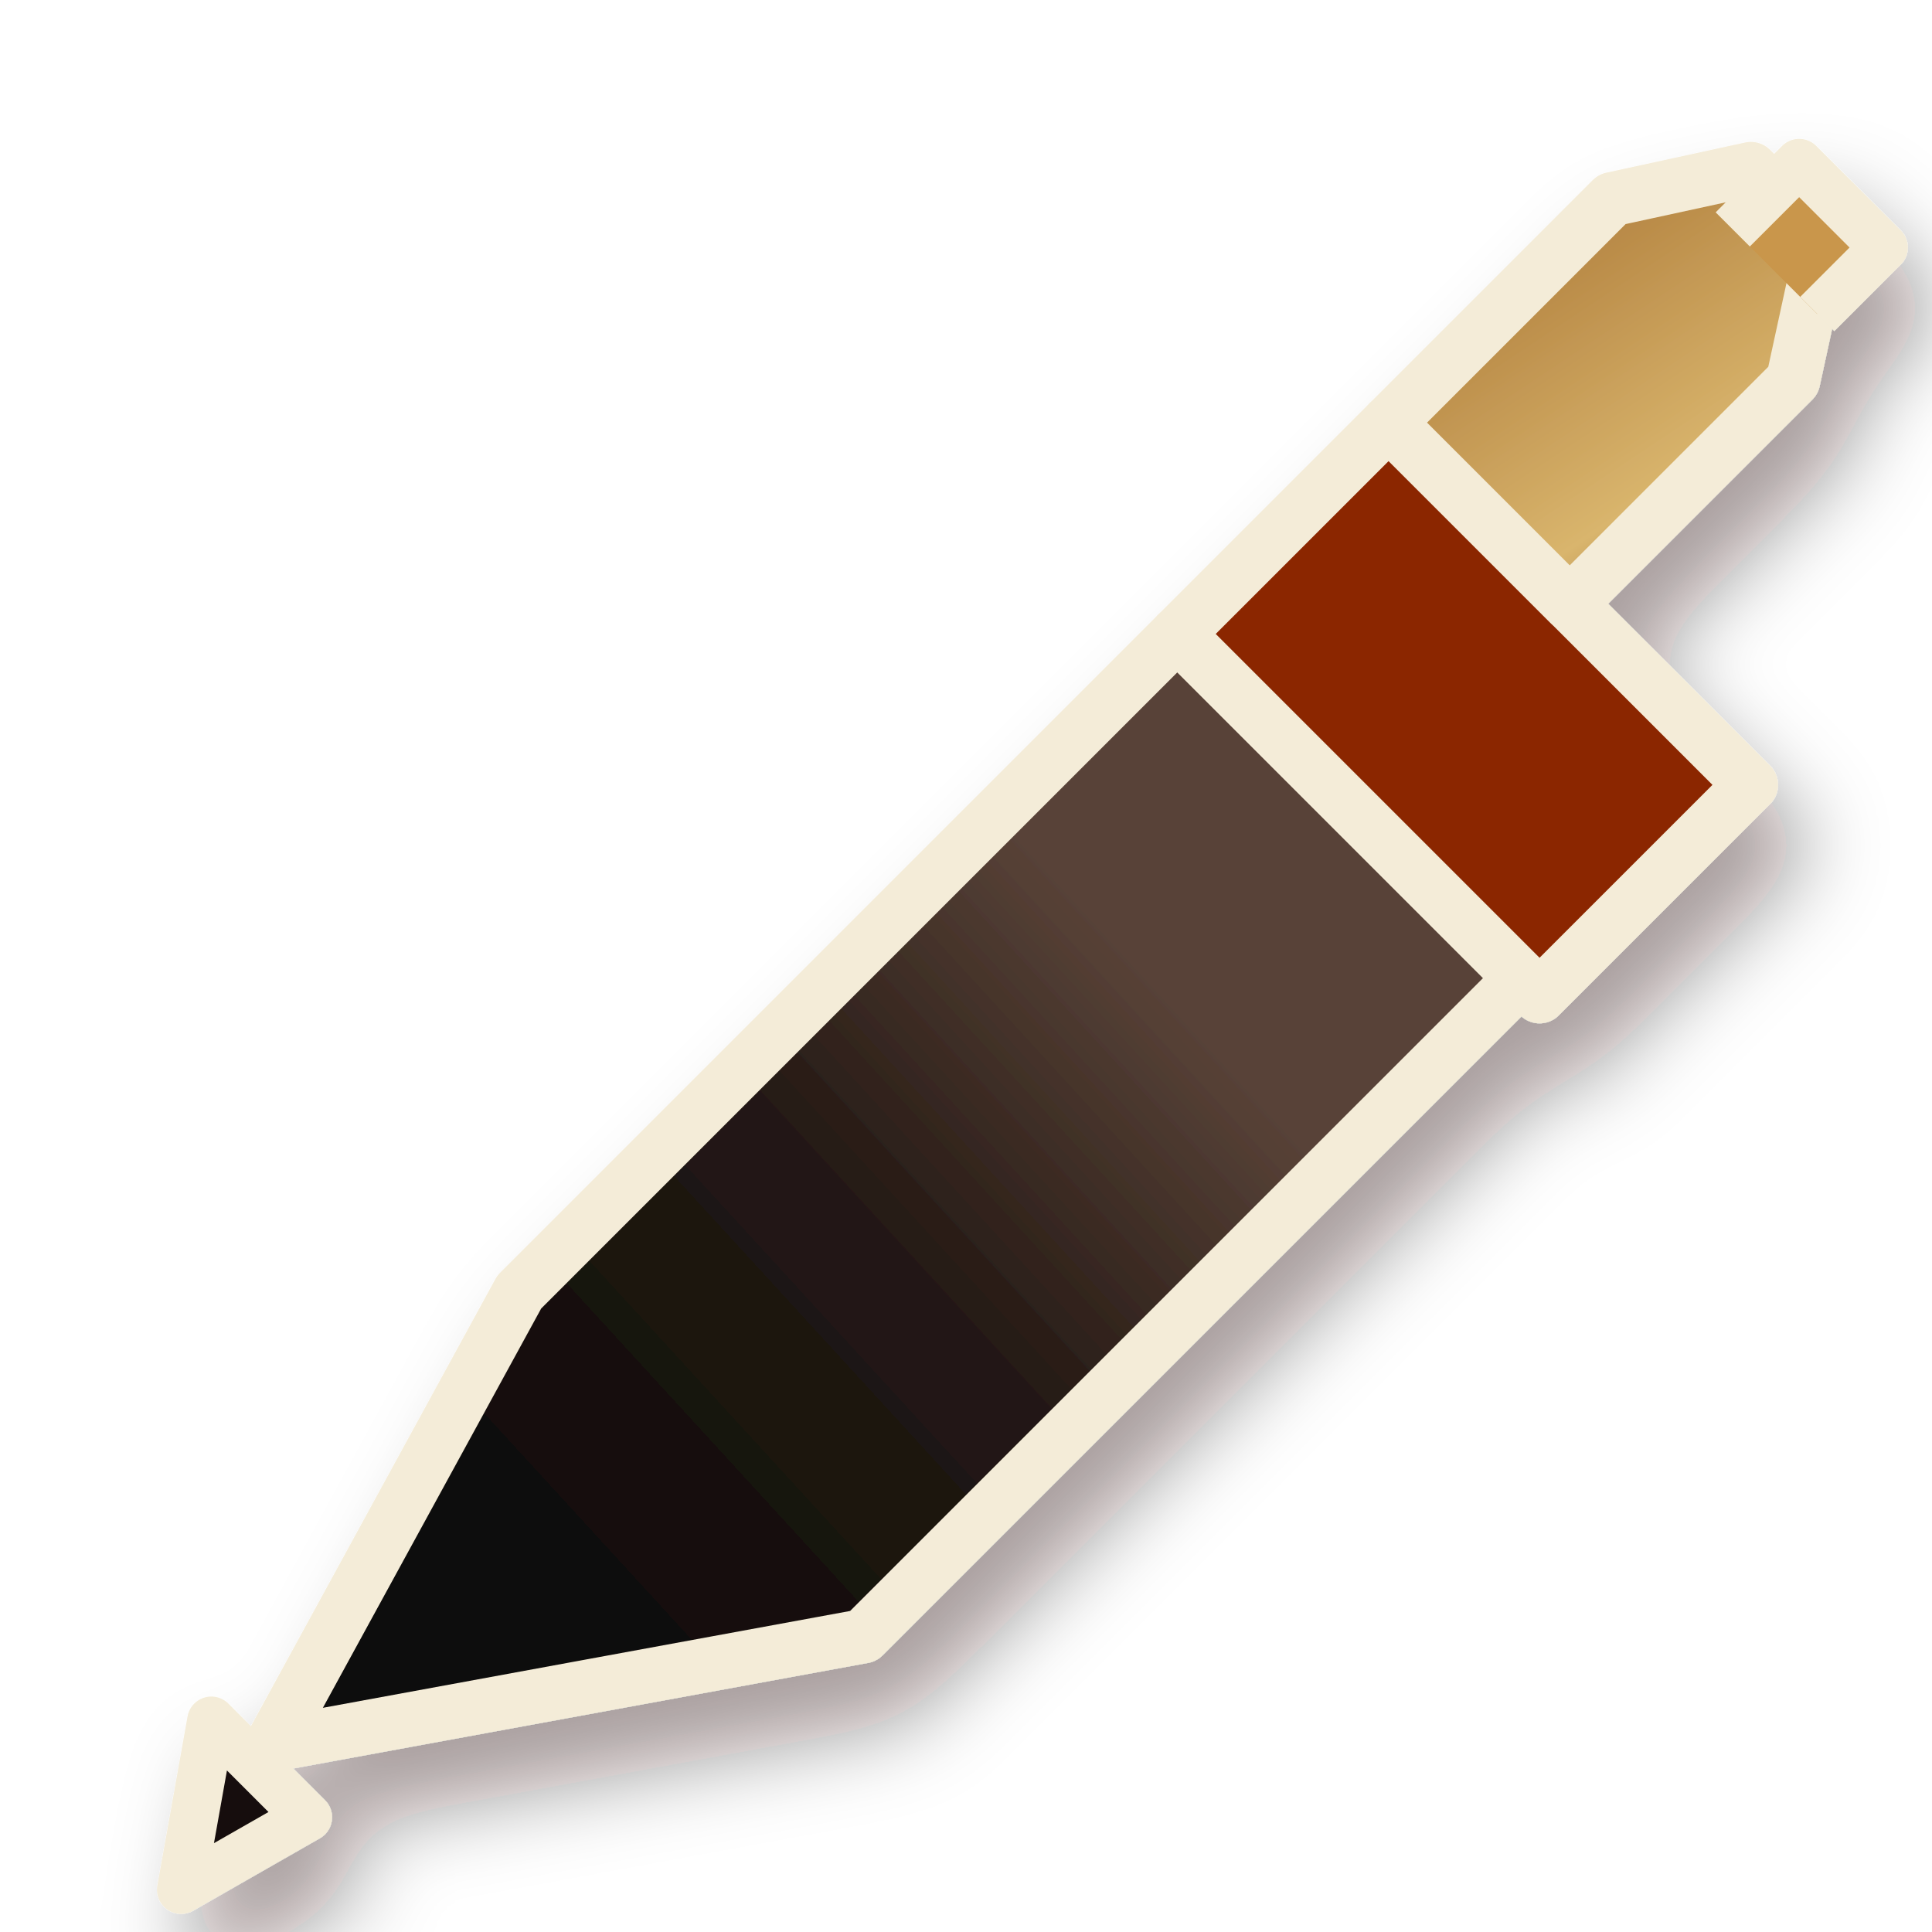
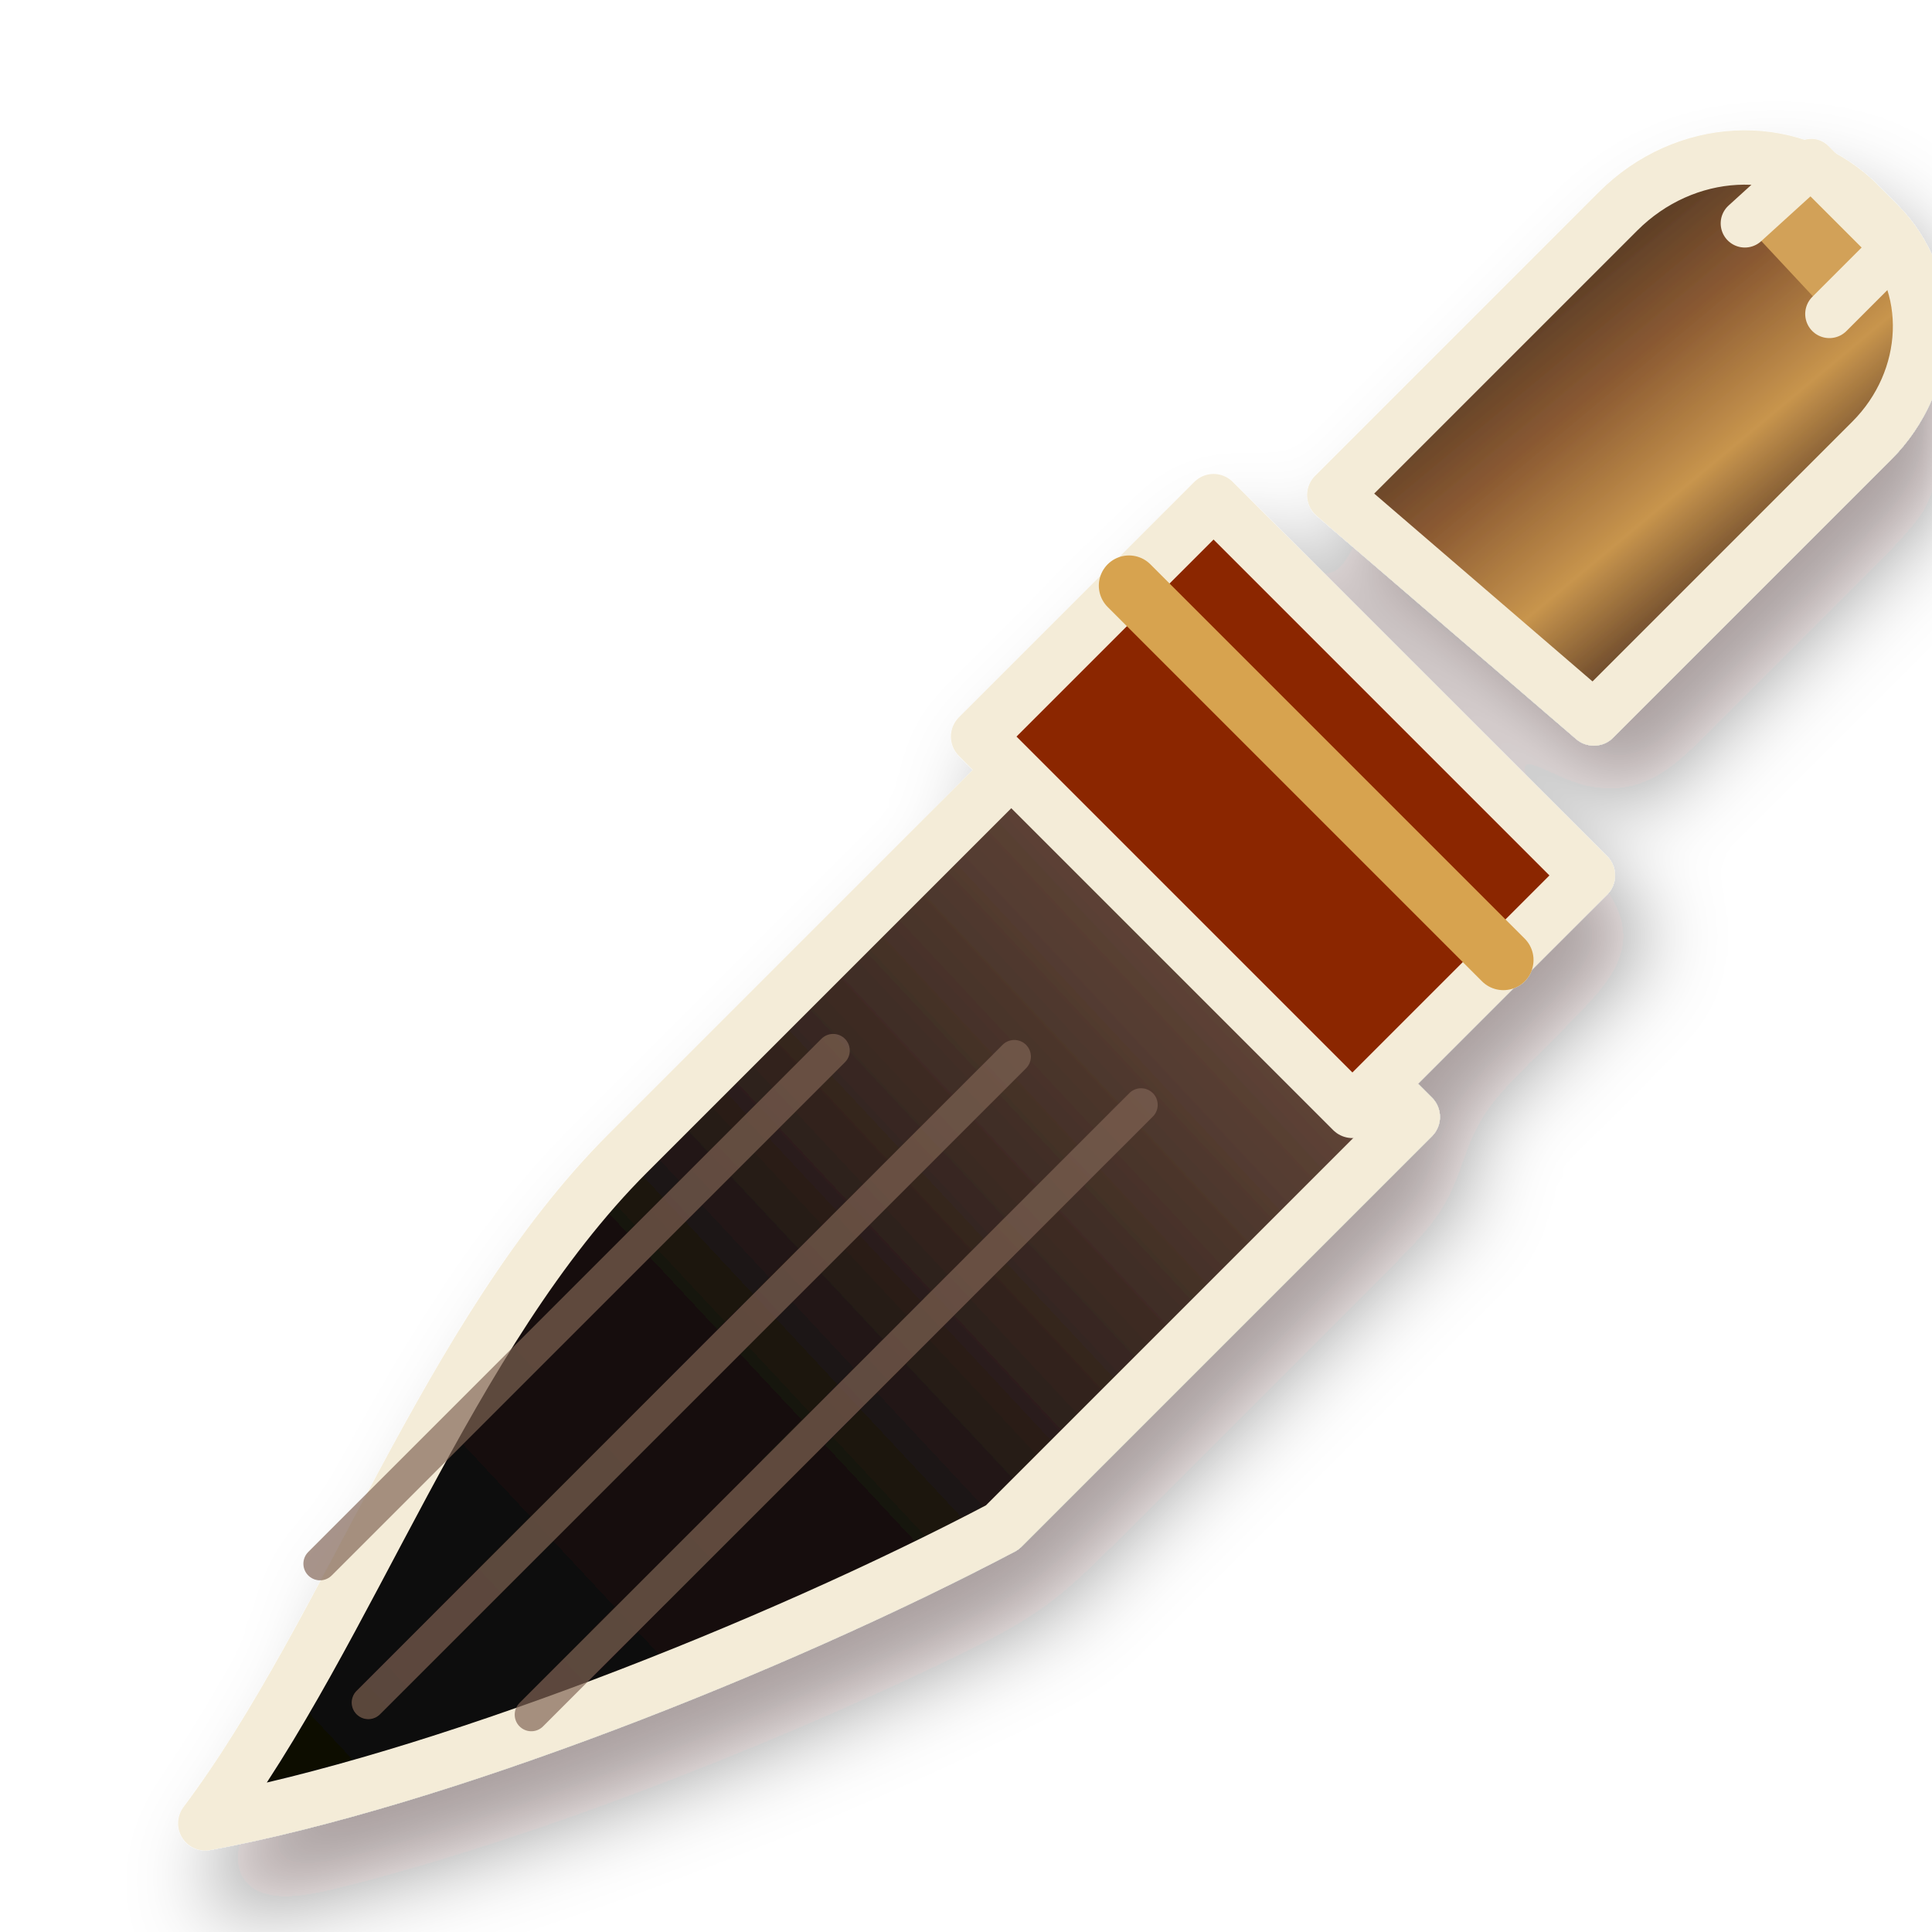
<svg xmlns="http://www.w3.org/2000/svg" width="32" height="32" viewBox="0 0 32 32" fill="none">
  <defs>
    <filter id="shadow" x="0" y="0" width="32" height="32" filterUnits="userSpaceOnUse">
      <feDropShadow dx="0.5" dy="1" stdDeviation="0.7" flood-color="#140d0b" flood-opacity="0.38" />
    </filter>
-     <linearGradient id="handle" x1="25" y1="5" x2="29" y2="11" gradientUnits="userSpaceOnUse">
-       <stop stop-color="#b98a47" />
-       <stop offset="0.55" stop-color="#d9b56d" />
-       <stop offset="1" stop-color="#7c4a26" />
+     <linearGradient id="handle" x1="24" y1="4" x2="29" y2="10" gradientUnits="userSpaceOnUse">
+       <stop stop-color="#2b201a" />
+       <stop offset="0.45" stop-color="#8b5a32" />
+       <stop offset="0.72" stop-color="#c8954d" />
+       <stop offset="1" stop-color="#4a2d1f" />
    </linearGradient>
-     <linearGradient id="bristles" x1="7" y1="27" x2="19" y2="16" gradientUnits="userSpaceOnUse">
-       <stop stop-color="#090807" />
-       <stop offset="0.62" stop-color="#241914" />
-       <stop offset="1" stop-color="#594338" />
+     <linearGradient id="bristles" x1="5" y1="29" x2="20" y2="15" gradientUnits="userSpaceOnUse">
+       <stop stop-color="#080706" />
+       <stop offset="0.5" stop-color="#1a1210" />
+       <stop offset="1" stop-color="#65483a" />
    </linearGradient>
  </defs>
-   <g filter="url(#shadow)" stroke="#f4ecd8" stroke-linejoin="round">
-     <path d="M3.5 28.5 5.1 30.1 3 31.3Z" fill="#140d0b" stroke-width="0.8" />
-     <path d="m4.5 28.9 4.1-7.5 10.9-10.9 5.7 5.7-10.9 10.9Z" fill="url(#bristles)" stroke-width="0.9" />
-     <path d="m19.5 10.5 3.5-3.5 6 6-3.5 3.5Z" fill="#8b2500" stroke-width="0.9" />
-     <path d="m23 7 3.7-3.7 2.3-0.5 1.2 1.2-0.5 2.3L26 10Z" fill="url(#handle)" stroke-width="0.9" />
-     <path d="m28.7 3.8 1.1-1.1 1.4 1.4-1.1 1.1" fill="#c9964b" stroke-width="0.8" />
+   <g filter="url(#shadow)" stroke="#f4ecd8" stroke-linejoin="round" stroke-linecap="round">
+     <path d="M3.4 30.2c2.4-3.2 4-8.1 7-11.1l6.8-6.8 6.2 6.2-6.8 6.8c-3.8 2-9.4 4.2-13.2 4.9Z" fill="url(#bristles)" stroke-width="0.9" />
+     <g stroke="#806354" stroke-width="0.55" opacity="0.68">
+       <path d="m6.1 28.2 10.7-10.7" />
+       <path d="m8.8 28.4 10.1-10.1" />
+       <path d="m5.3 25.9 8.5-8.5" />
+     </g>
+     <path d="m16.2 12.2 3.9-3.9 6.2 6.2-3.9 3.9Z" fill="#8b2500" stroke-width="0.9" />
+     <path d="m18.7 9.7 6.2 6.2" stroke="#d7a34f" stroke-width="1" />
+     <path d="m22.1 8.2 4.7-4.7c1.1-1.1 2.8-1.2 3.9-0.2l0.4 0.4c1 1 0.9 2.6-0.1 3.6l-4.6 4.6Z" fill="url(#handle)" stroke-width="0.9" />
+     <path d="m28.9 3.7 1.1-1 1.4 1.4-1.1 1.1" fill="#d2a158" stroke-width="0.8" />
  </g>
</svg>
